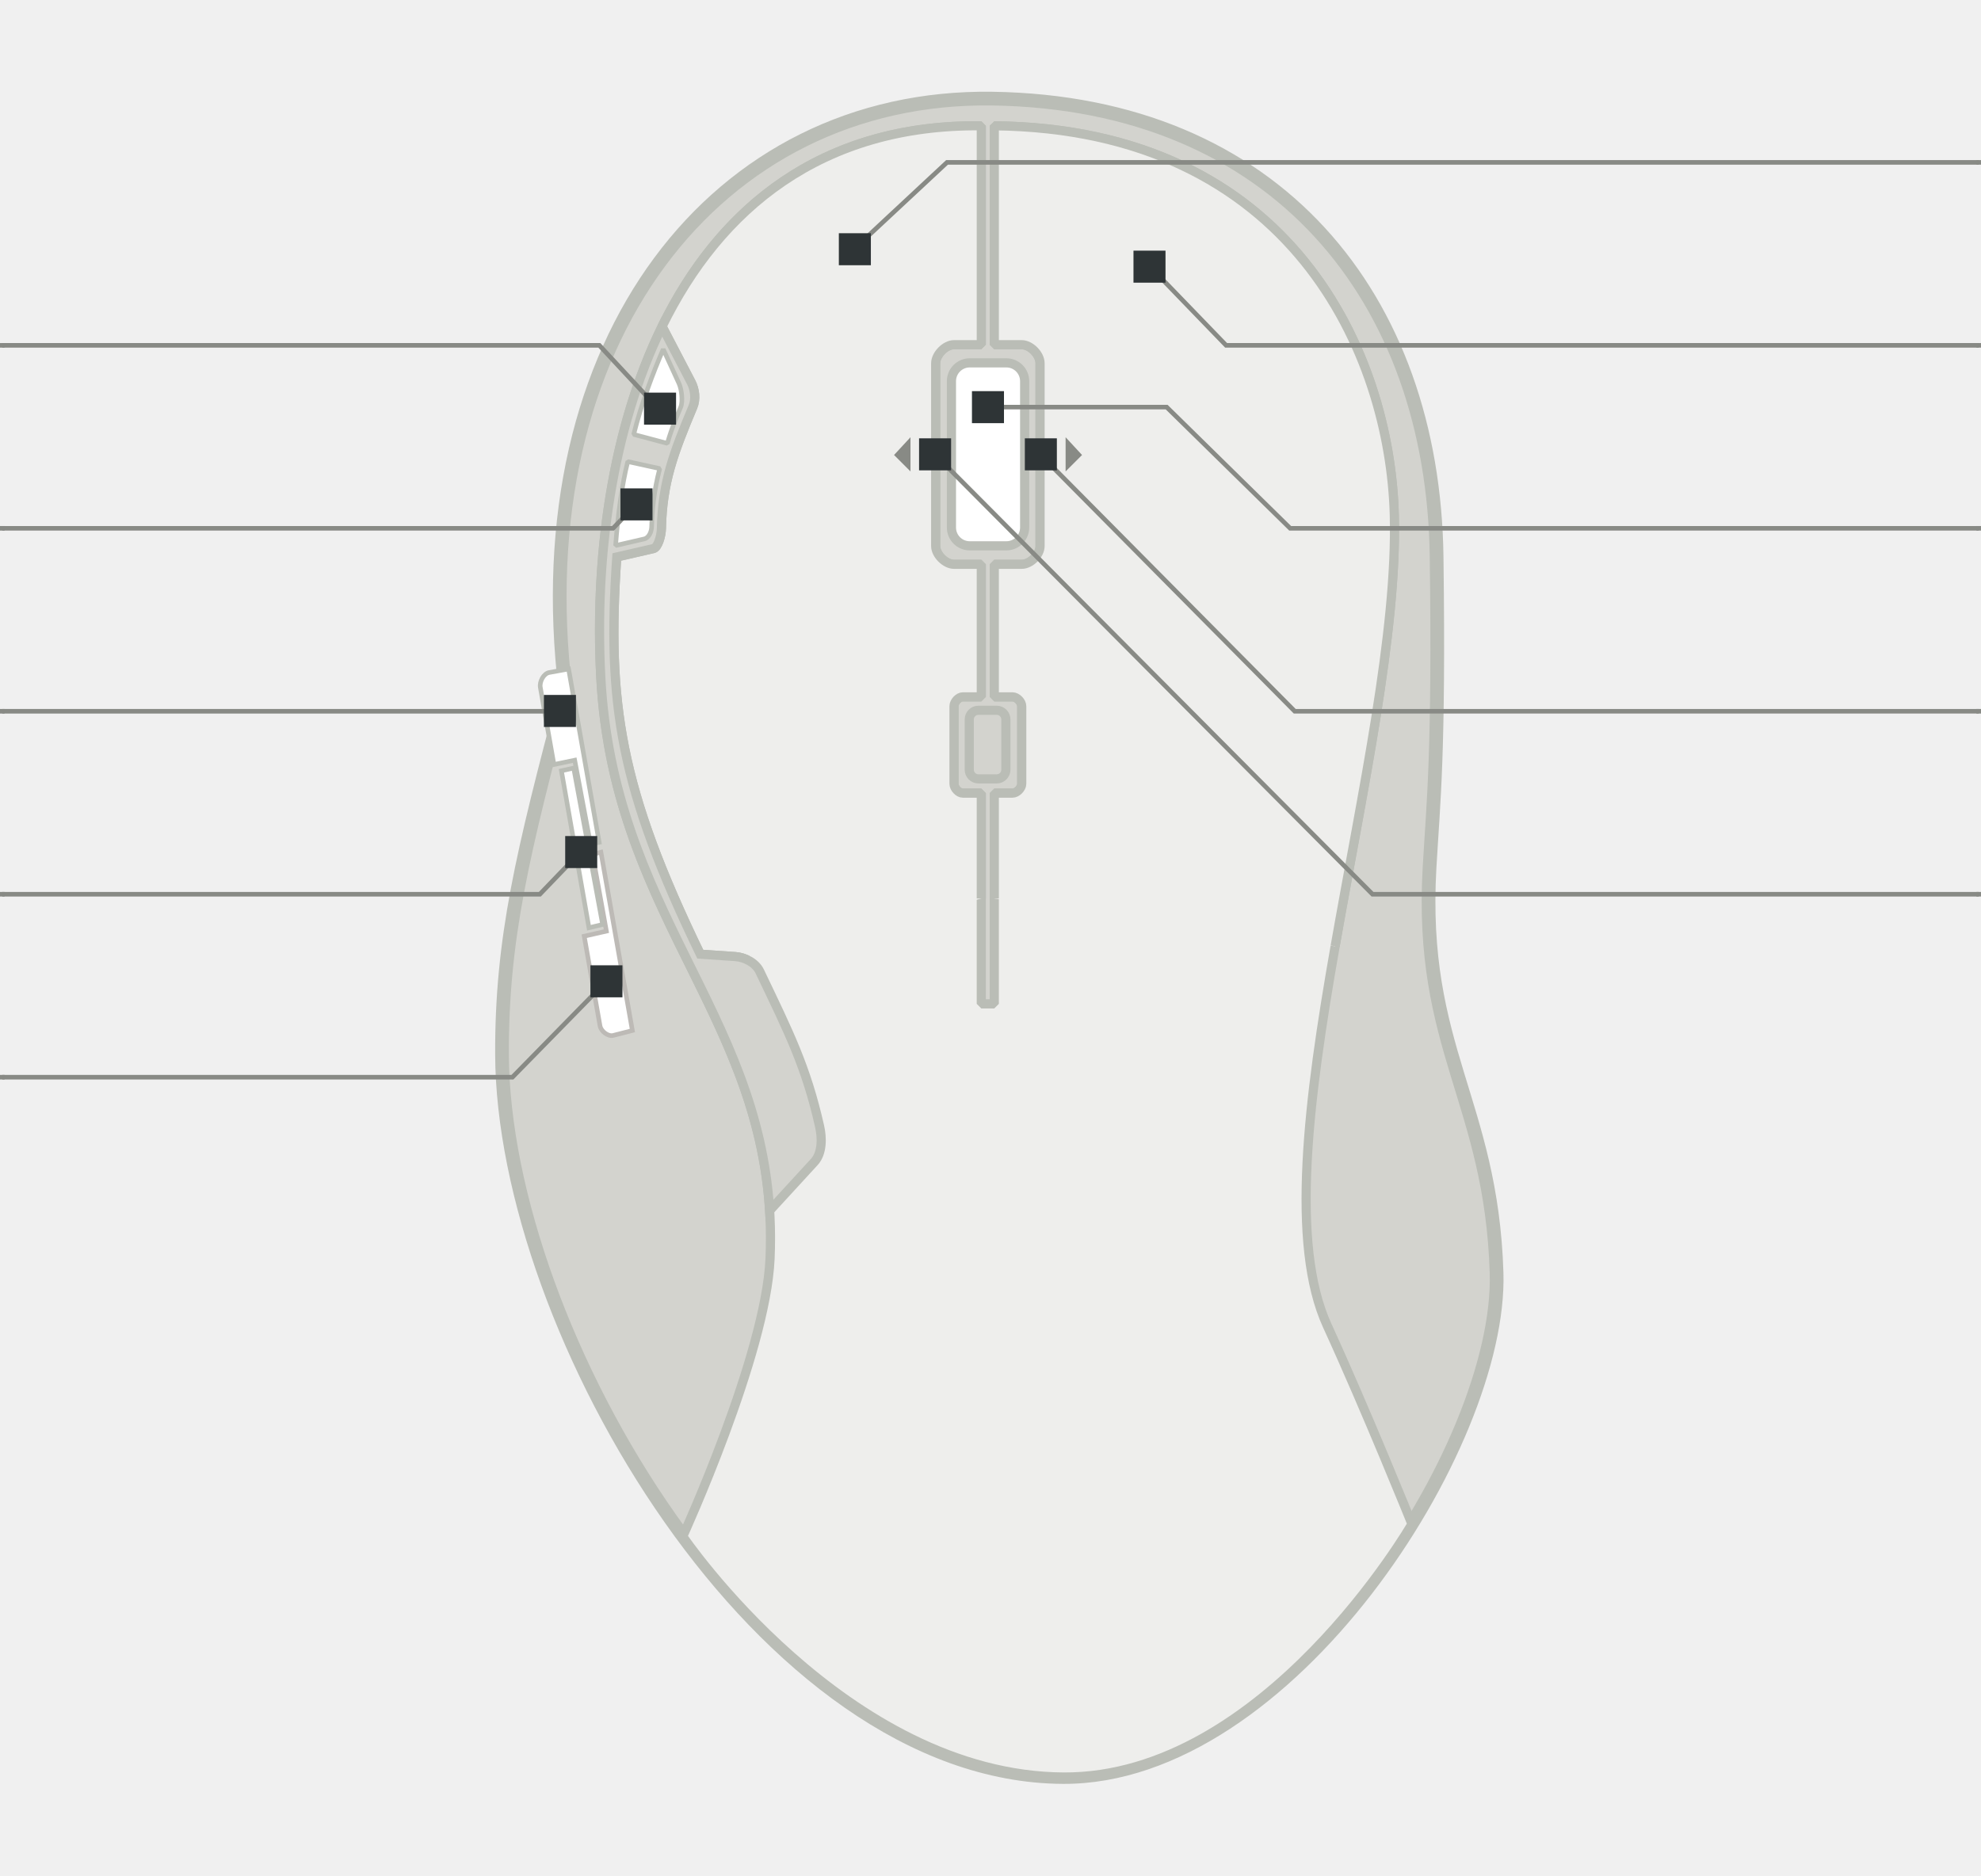
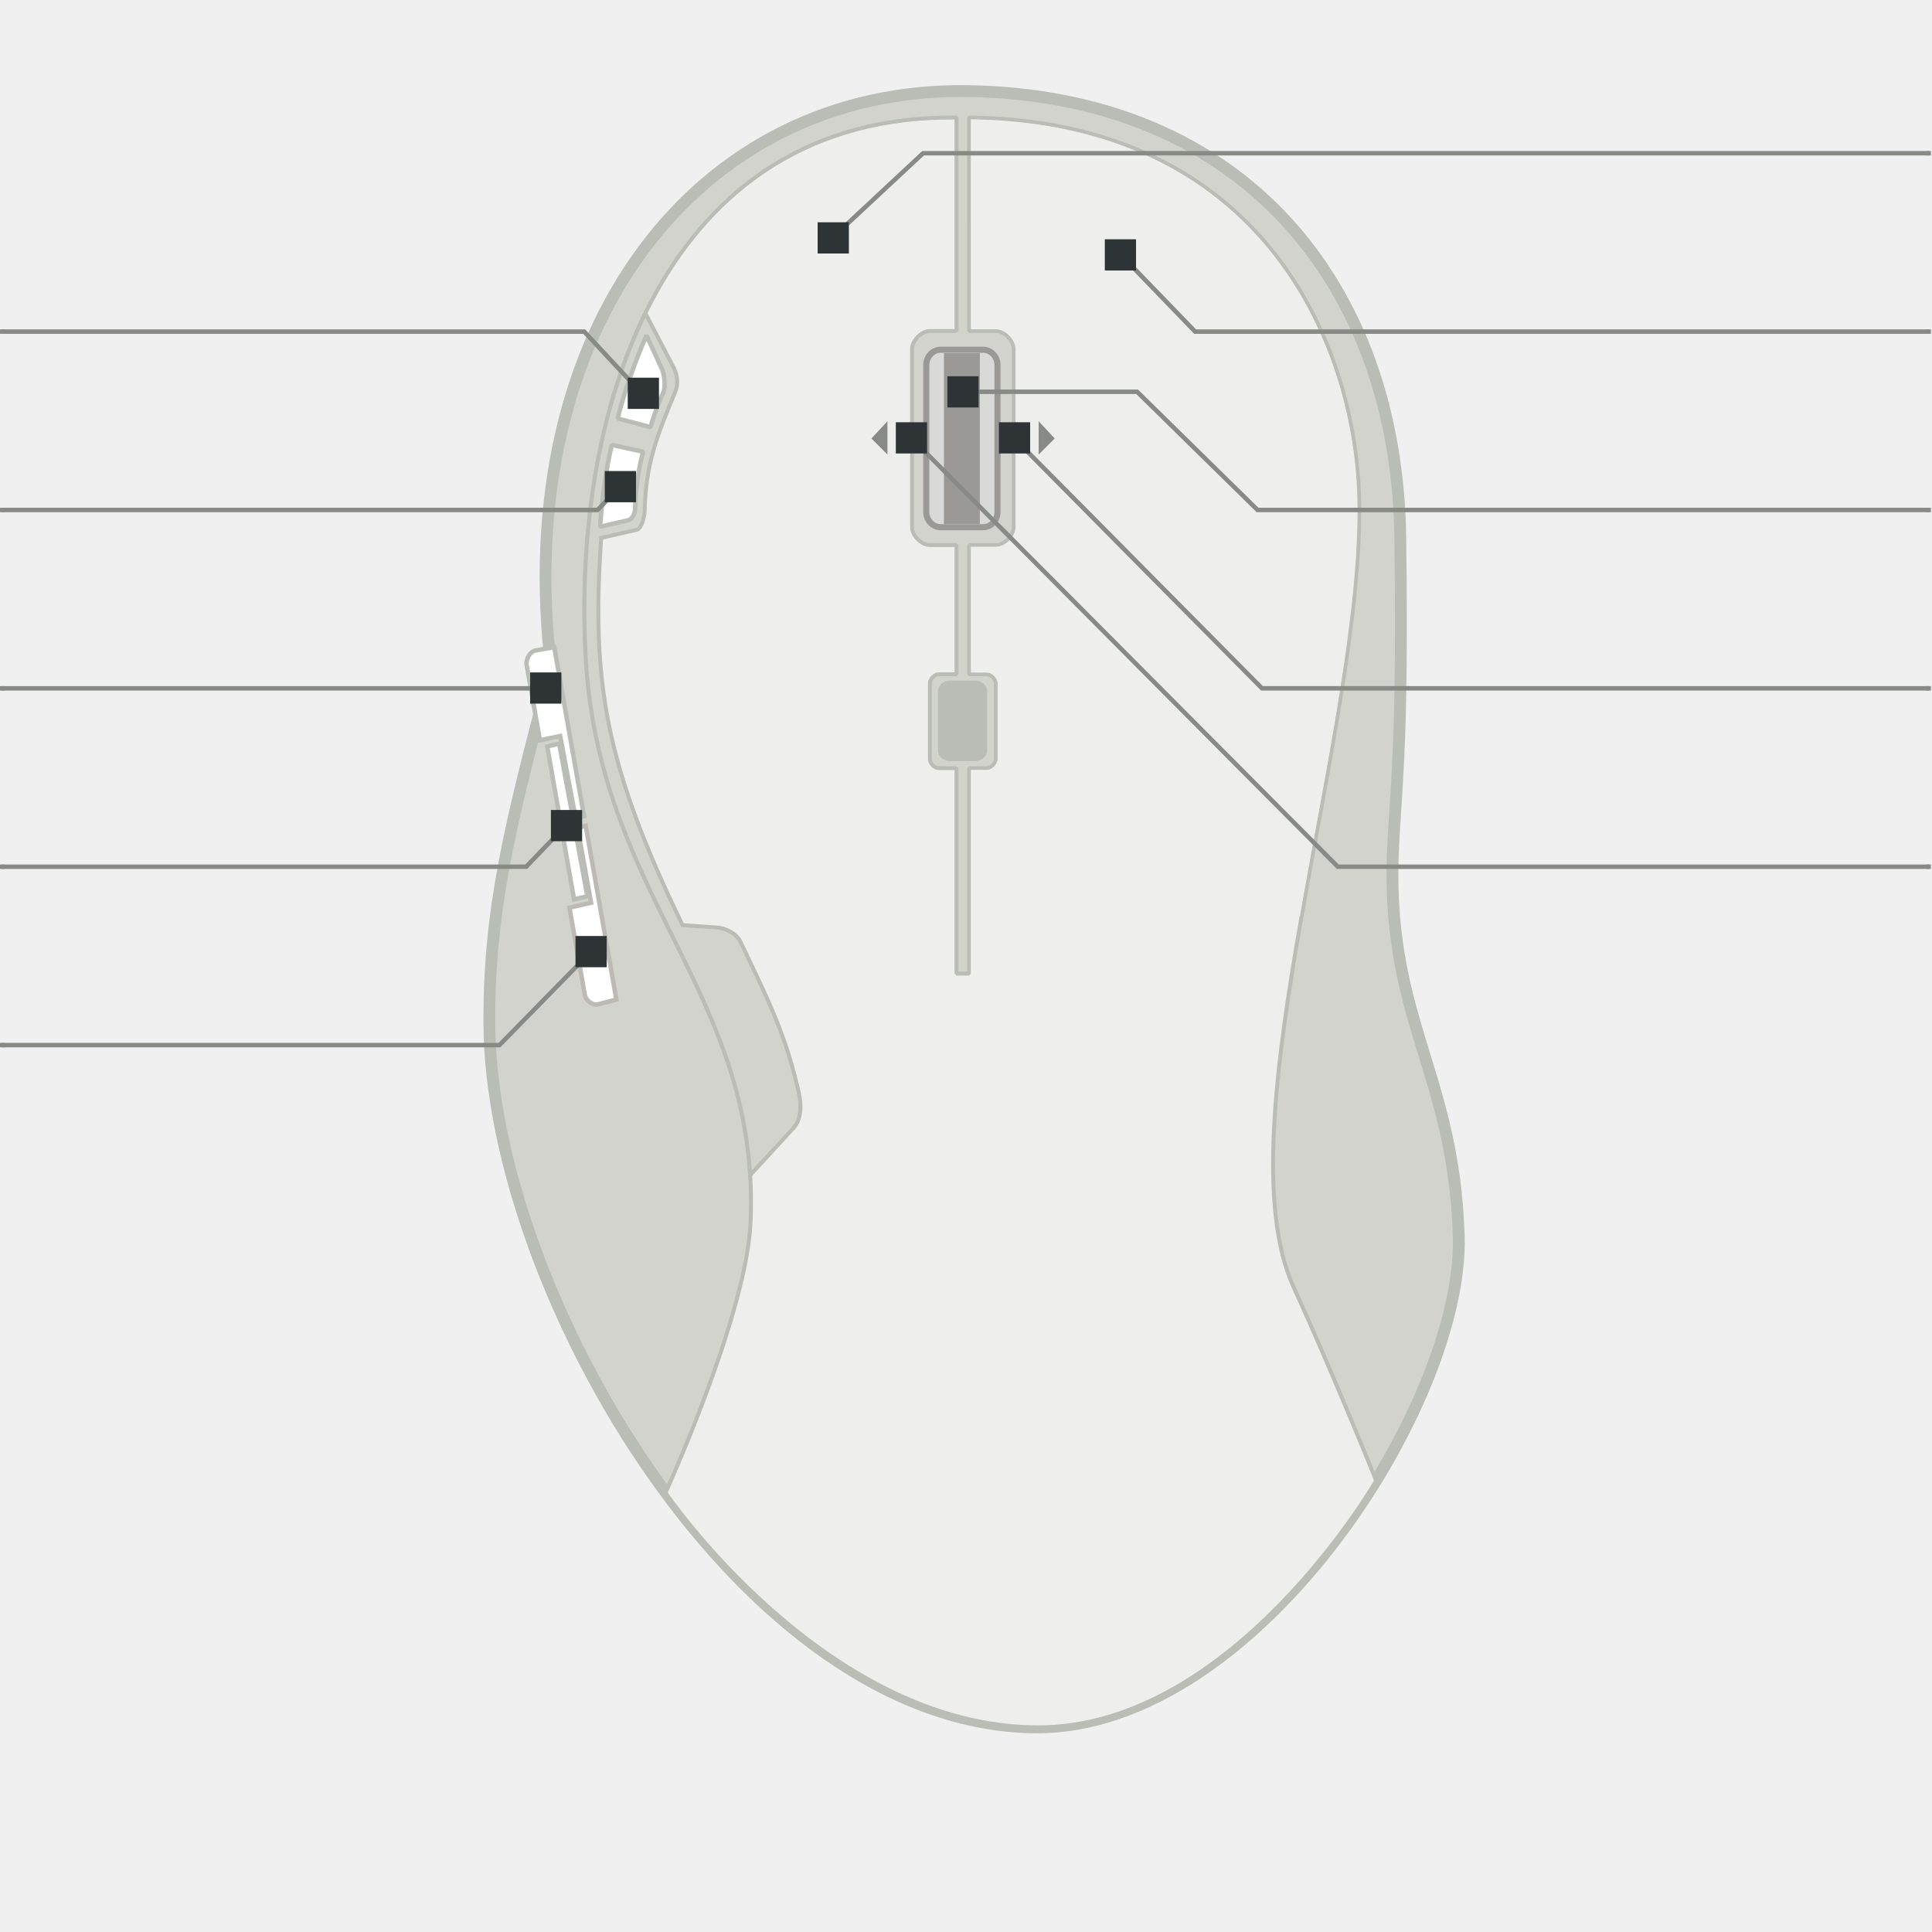
- <svg xmlns="http://www.w3.org/2000/svg" width="461.867" height="437.333" id="svg2" version="1.1" viewBox="0 0 433 410">
+ <svg xmlns="http://www.w3.org/2000/svg" width="490" height="490" id="svg2" version="1.1" viewBox="0 0 459.375 459.375">
  <style id="style5346" />
  <defs id="defs4" />
  <g id="Device" transform="translate(-39.4849,-592.9855)" style="display:inline">
-     <path style="fill:#d3d3ce;fill-opacity:1;stroke:#babdb6;stroke-width:3;stroke-linecap:butt;stroke-linejoin:miter;stroke-miterlimit:4;stroke-dasharray:none;stroke-opacity:1" d="m 256.366,614.547 c 62.084,0.898 96.399,43.636 97.13,100.214 0.558,43.174 -0.719,53.46 -1.542,67.837 -2.267,39.591 13.495,51.189 14.647,88.651 1.158,37.663 -45.587,110.52 -94.818,110.235 -65.629,-0.379 -122.383,-97.816 -122.569,-158.03 -0.078,-25.235 4.461,-43.801 13.876,-79.4 -9.232,-76.551 33.03,-130.379 93.276,-129.507 z" id="path3154" />
-     <path style="fill:#eeeeec;fill-opacity:1;stroke:#babdb6;stroke-width:2;stroke-linecap:butt;stroke-linejoin:bevel;stroke-miterlimit:4;stroke-dasharray:none;stroke-opacity:1" d="m 256.812,620.486 c 65.066,0.698 86.464,49.927 87.433,85.025 1.407,50.923 -31.008,141.576 -14.647,177.302 8.52,18.602 18.501,43.362 18.501,43.362 0,0 -32.073,55.552 -76.124,55.31 -47.759,-0.262 -83.255,-52.612 -83.255,-52.612 0,0 18.174,-39.756 19.079,-60.707 2.212,-51.208 -34.118,-72.311 -37.002,-127.195 -2.921,-55.573 17.508,-121.19 83.176,-120.485 v 47.861 h -5.966 c -1.888,0 -4.005,2.175 -4.005,4.062 v 39.961 c 0,1.869 2.136,3.984 4.005,3.984 h 5.966 v 28.98 h -4.033 c -0.938,0 -1.933,1.106 -1.933,2.044 v 16.96 c 0,0.938 0.996,2.044 1.933,2.044 h 4.033 v 46.072 h 2.838 v -46.072 h 3.984 c 0.957,0 2.016,-1.087 2.016,-2.044 V 747.378 c 0,-0.957 -1.059,-2.044 -2.016,-2.044 h -3.984 v -28.98 h 6.001 c 1.887,0 4.005,-2.097 4.005,-3.984 v -39.961 c 0,-1.906 -2.099,-4.062 -4.005,-4.062 h -6.001 z" id="path3156" />
-     <path style="fill:#eeeeec;fill-opacity:1;stroke:#babdb6;stroke-width:2.133;stroke-linecap:butt;stroke-linejoin:bevel;stroke-miterlimit:4;stroke-dasharray:none;stroke-opacity:1" d="m 228.789,209.527 v -24.57 h -4.303 c -1,0 -2.062,-1.181 -2.062,-2.182 v -18.09 c 0,-1 1.062,-2.18 2.062,-2.18 h 4.303 v -30.912 h -6.365 c -1.994,0 -4.271,-2.256 -4.271,-4.25 v -42.625 c 0,-2.014 2.258,-4.334 4.271,-4.334 h 6.365 V 29.334 C 191.438,28.933 167.811,48.65 154.361,76.129 l 6.781,13.012 c 0.883,1.695 1.151,3.956 0.412,5.719 -4.489,10.703 -7.116,17.605 -7.346,28.385 -0.037,1.736 -0.811,4.427 -1.867,4.682 l -8.539,1.961 c -2.346,34.226 0.788,54.037 19.465,92.625 l 8.174,0.561 c 0.949,0.065 1.95,0.351 2.865,0.803" transform="matrix(0.9375,0,0,0.9375,39.4849,592.9855)" id="button0" />
-     <path id="button1" d="m 256.812,789.418 v -23.036 h 3.984 c 0.957,0 2.016,-1.087 2.016,-2.044 V 747.378 c 0,-0.957 -1.059,-2.044 -2.016,-2.044 h -3.984 v -28.98 h 6.001 c 1.887,0 4.005,-2.097 4.005,-3.984 v -39.961 c 0,-1.906 -2.099,-4.062 -4.005,-4.062 h -6.001 v -47.861 c 65.066,0.698 86.464,49.927 87.433,85.025 0.703,25.462 -7.049,60.856 -12.931,94.35" style="fill:#eeeeec;fill-opacity:1;stroke:#babdb6;stroke-width:2;stroke-linecap:butt;stroke-linejoin:bevel;stroke-miterlimit:4;stroke-dasharray:none;stroke-opacity:1" />
-     <path style="fill:#d3d3ce;fill-opacity:1;stroke:#babdb6;stroke-width:2.133;stroke-linecap:butt;stroke-linejoin:miter;stroke-miterlimit:4;stroke-dasharray:none;stroke-opacity:1" d="m 154.361,76.129 c -11.773,24.053 -15.747,54.054 -14.293,81.723 2.857,54.368 36.477,77.664 39.367,124.461 l 10.406,-11.336 c 1.893,-2.063 1.863,-5.575 1.248,-8.307 -3.129,-13.888 -7.083,-21.762 -13.971,-36.164 -0.954,-1.995 -3.471,-3.282 -5.678,-3.434 l -8.174,-0.561 C 144.59,183.924 141.458,164.113 143.803,129.887 l 8.538,-1.962 c 1.056,-0.255 1.83,-2.945 1.867,-4.682 0.23,-10.779 2.857,-17.682 7.346,-28.385 0.739,-1.762 0.471,-4.024 -0.412,-5.719 z" transform="matrix(0.9375,0,0,0.9375,39.4849,592.9855)" id="path4640" />
-     <rect style="fill:#ffffff;fill-opacity:1;stroke:#babdb6;stroke-width:2;stroke-linecap:round;stroke-linejoin:bevel;stroke-miterlimit:4;stroke-dasharray:none;stroke-opacity:1" id="button2" width="16" height="40" x="247.448" y="672.315" rx="4" ry="4" />
-     <rect style="fill:#d3d3ce;fill-opacity:1;stroke:#babdb6;stroke-width:2;stroke-linecap:round;stroke-linejoin:bevel;stroke-miterlimit:4;stroke-dasharray:none;stroke-opacity:1" id="rect4644" width="8" height="15" x="251.344" y="748.268" rx="2" ry="2" />
-     <path style="fill:#ffffff;fill-opacity:1;stroke:#babdb6;stroke-width:1px;stroke-linecap:butt;stroke-linejoin:bevel;stroke-opacity:1" d="m 184.455,669.338 c -2.232,5.124 -4.805,11.953 -6.461,18.62 l 7.357,1.957 c 1.037,-3.577 2.03,-5.757 2.918,-7.914 0.52,-1.264 0.205,-3.92 -0.381,-5.194 z" id="button8" />
-     <path style="fill:#ffffff;fill-opacity:1;stroke:#babdb6;stroke-width:1px;stroke-linecap:butt;stroke-linejoin:bevel;stroke-opacity:1" d="m 174.039,712.253 c 0.521,-6.802 1.393,-13.371 2.656,-18.359 l 6.995,1.533 c -1.258,4.823 -1.667,8.89 -1.774,12.751 -0.029,1.059 -0.595,2.392 -1.627,2.631 z" id="button9" />
-     <path style="fill:#ffffff;fill-opacity:1;stroke:#babdb6;stroke-width:1px;stroke-linecap:butt;stroke-linejoin:miter;stroke-opacity:1" d="m 159.551,740.005 c -1.248,0.226 -2.183,2.009 -1.963,3.258 l 2.973,16.863 4.538,-0.947 3.46,18.36 1.894,-0.396 -6.683,-37.902 z" id="button4" />
-     <path style="fill:#ffffff;fill-opacity:1;stroke:#bdbab6;stroke-width:1px;stroke-linecap:butt;stroke-linejoin:miter;stroke-opacity:1" d="m 169.001,779.766 1.832,-0.467 6.873,38.981 -4.175,1.072 c -1.152,0.296 -2.689,-0.914 -2.896,-2.085 l -3.457,-19.607 4.852,-1.103 z" id="button3" />
-     <path style="fill:#ffffff;fill-opacity:1;stroke:#babdb6;stroke-width:1px;stroke-linecap:butt;stroke-linejoin:miter;stroke-opacity:1" d="m 162.197,761.501 6.018,34.313 2.994,-0.714 -3.778,-20.44 -2.549,-13.768 z" id="button5" />
-     <path style="color:#000000;display:inline;overflow:visible;opacity:1;vector-effect:none;fill:#888a85;fill-opacity:1;stroke:none;stroke-width:0.938;stroke-linecap:butt;stroke-linejoin:bevel;stroke-miterlimit:4;stroke-dasharray:none;stroke-dashoffset:0;stroke-opacity:1;marker:none;marker-start:none;marker-mid:none;marker-end:none;paint-order:normal" d="m 238.495,688.576 v 7.477 l -3.594,-3.594 z" id="button6" />
-     <path id="button7" d="m 272.401,688.576 v 7.477 l 3.594,-3.594 z" style="color:#000000;display:inline;overflow:visible;opacity:1;vector-effect:none;fill:#888a85;fill-opacity:1;stroke:none;stroke-width:0.938;stroke-linecap:butt;stroke-linejoin:bevel;stroke-miterlimit:4;stroke-dasharray:none;stroke-dashoffset:0;stroke-opacity:1;marker:none;marker-start:none;marker-mid:none;marker-end:none;paint-order:normal" />
+     <path style="fill:#d3d3ce;fill-opacity:1;stroke:#babdb6;stroke-width:2.812;stroke-linecap:butt;stroke-linejoin:miter;stroke-miterlimit:4;stroke-dasharray:none;stroke-opacity:1" d="m 269.446,614.639 c 65.829,0.952 102.214,46.268 102.989,106.258 0.591,45.777 -0.762,56.684 -1.635,71.929 -2.403,41.978 14.309,54.276 15.53,93.998 1.228,39.934 -48.336,117.185 -100.536,116.884 -69.587,-0.402 -129.764,-103.715 -129.962,-167.561 -0.083,-26.757 4.731,-46.442 14.713,-84.189 -9.789,-81.168 35.022,-138.242 98.902,-137.318 z" id="path3154" />
+     <path style="fill:#eeeeec;fill-opacity:1;stroke:#babdb6;stroke-width:0.937;stroke-linecap:butt;stroke-linejoin:bevel;stroke-miterlimit:4;stroke-dasharray:none;stroke-opacity:1" d="m 269.92,620.935 c 68.99,0.74 91.678,52.938 92.706,90.153 1.492,53.995 -32.878,150.115 -15.53,187.995 9.033,19.724 19.617,45.977 19.617,45.977 0,0 -34.008,58.903 -80.715,58.646 -50.639,-0.278 -88.276,-55.785 -88.276,-55.785 0,0 19.27,-42.154 20.23,-64.368 2.346,-54.297 -36.175,-76.673 -39.234,-134.866 -3.097,-58.925 18.564,-128.499 88.192,-127.752 v 50.747 h -6.326 c -2.002,0 -4.247,2.306 -4.247,4.308 v 42.371 c 0,1.982 2.265,4.225 4.247,4.225 h 6.326 v 30.728 h -4.276 c -0.994,0 -2.05,1.173 -2.05,2.167 v 17.982 c 0,0.994 1.056,2.167 2.05,2.167 h 4.276 v 48.851 h 3.009 v -48.851 h 4.225 c 1.015,0 2.138,-1.152 2.138,-2.167 v -17.982 c 0,-1.015 -1.123,-2.167 -2.138,-2.167 h -4.225 v -30.728 h 6.363 c 2.001,0 4.247,-2.223 4.247,-4.225 V 675.99 c 0,-2.021 -2.226,-4.308 -4.247,-4.308 h -6.363 z" id="path3156" />
+     <path id="button0" style="fill:#eeeeec;fill-opacity:1;stroke:none;stroke-width:2.121;stroke-linecap:butt;stroke-linejoin:bevel;stroke-miterlimit:4;stroke-dasharray:none;stroke-opacity:1" d="m 266.367,621.49 c -36.506,-0.198 -59.571,19.04 -72.828,45.959 l 6.611,12.686 c 0.949,1.821 1.245,4.199 0.428,6.146 -4.459,10.632 -7.033,17.384 -7.26,28.016 -0.02,0.938 -0.227,2.071 -0.578,3.051 -0.175,0.49 -0.386,0.94 -0.648,1.312 -0.262,0.373 -0.585,0.698 -1.045,0.809 a 0.544,0.544 0 0 1 -0.006,0 l -8.086,1.857 c -2.268,33.627 0.845,53.158 19.184,91.115 l 7.803,0.535 c 0.995,0.068 2.016,0.365 2.961,0.818 l 53.465,11.33 v -48.951 h -3.732 c -0.711,0 -1.332,-0.383 -1.797,-0.883 -0.464,-0.499 -0.797,-1.138 -0.797,-1.828 v -17.982 c 0,-0.69 0.332,-1.327 0.797,-1.826 0.465,-0.499 1.086,-0.883 1.797,-0.883 h 3.732 v -29.643 h -5.783 c -1.196,0 -2.358,-0.639 -3.25,-1.525 -0.892,-0.886 -1.539,-2.044 -1.539,-3.242 v -42.371 c 0,-1.204 0.638,-2.379 1.527,-3.285 0.889,-0.906 2.052,-1.566 3.262,-1.566 h 5.783 z" />
+     <path style="fill:#d3d3ce;fill-opacity:1;stroke:#babdb6;stroke-width:0.937;stroke-linecap:butt;stroke-linejoin:miter;stroke-miterlimit:4;stroke-dasharray:none;stroke-opacity:1" d="m 192.927,667.452 c -11.703,23.91 -15.653,53.732 -14.208,81.236 2.84,54.044 36.26,77.202 39.133,123.719 l 10.344,-11.268 c 1.882,-2.051 1.852,-5.542 1.241,-8.257 -3.11,-13.805 -7.041,-21.633 -13.887,-35.949 -0.949,-1.983 -3.45,-3.263 -5.644,-3.413 l -8.125,-0.557 c -18.566,-38.358 -21.68,-58.051 -19.348,-92.073 l 8.487,-1.95 c 1.05,-0.253 1.819,-2.928 1.856,-4.654 0.228,-10.715 2.84,-17.576 7.302,-28.216 0.735,-1.752 0.468,-4 -0.41,-5.685 z" id="path4640" />
+     <path id="button1" style="fill:#eeeeec;fill-opacity:1;stroke:none;stroke-width:2.121;stroke-linecap:butt;stroke-linejoin:bevel;stroke-miterlimit:4;stroke-dasharray:none;stroke-opacity:1" d="m 270.33,621.359 v 49.912 h 5.953 c 1.165,0 2.306,0.635 3.174,1.52 0.868,0.885 1.482,2.038 1.482,3.199 v 42.371 c 0,1.154 -0.623,2.287 -1.494,3.152 -0.871,0.866 -2.01,1.482 -3.162,1.482 h -5.953 v 29.908 h 3.814 c 0.662,0 1.275,0.351 1.742,0.826 0.467,0.475 0.807,1.091 0.807,1.75 v 17.982 c 0,0.659 -0.34,1.277 -0.807,1.752 -0.467,0.475 -1.08,0.826 -1.742,0.826 h -3.814 v 49.264 l 78.234,-14.527 c 6.233,-35.444 14.394,-72.844 13.652,-99.678 -0.512,-18.53 -6.422,-40.802 -20.775,-58.508 -14.295,-17.633 -36.955,-30.761 -71.111,-31.232 z" />
+     <rect style="fill:#babdb6;fill-opacity:1;stroke:none;stroke-width:2.735;stroke-linecap:round;stroke-linejoin:bevel;stroke-miterlimit:4;stroke-dasharray:none;stroke-opacity:1" id="rect4644" width="11.707" height="19.162" x="262.509" y="754.796" rx="2.927" ry="2.555" />
+     <path style="fill:#ffffff;fill-opacity:1;stroke:#babdb6;stroke-width:1.06px;stroke-linecap:butt;stroke-linejoin:bevel;stroke-opacity:1" d="m 193.199,672.733 c -2.367,5.433 -5.095,12.674 -6.851,19.743 l 7.801,2.075 c 1.1,-3.793 2.153,-6.104 3.094,-8.391 0.552,-1.34 0.217,-4.156 -0.404,-5.507 z" id="button8" />
+     <path style="fill:#ffffff;fill-opacity:1;stroke:#babdb6;stroke-width:1.06px;stroke-linecap:butt;stroke-linejoin:bevel;stroke-opacity:1" d="m 182.154,718.237 c 0.552,-7.212 1.477,-14.177 2.816,-19.467 l 7.417,1.625 c -1.334,5.113 -1.767,9.426 -1.881,13.52 -0.031,1.123 -0.63,2.536 -1.725,2.789 z" id="button9" />
+     <path style="fill:#ffffff;fill-opacity:1;stroke:#babdb6;stroke-width:1.06px;stroke-linecap:butt;stroke-linejoin:miter;stroke-opacity:1" d="m 166.792,747.663 c -1.323,0.239 -2.315,2.13 -2.082,3.454 l 3.153,17.88 4.811,-1.004 3.669,19.468 2.009,-0.419 -7.086,-40.188 z" id="button4" />
+     <path style="fill:#ffffff;fill-opacity:1;stroke:#bdbab6;stroke-width:1.06px;stroke-linecap:butt;stroke-linejoin:miter;stroke-opacity:1" d="m 176.812,789.821 1.943,-0.495 7.288,41.332 -4.426,1.137 c -1.222,0.314 -2.851,-0.969 -3.07,-2.211 l -3.666,-20.79 5.145,-1.17 z" id="button3" />
+     <path style="fill:#ffffff;fill-opacity:1;stroke:#babdb6;stroke-width:1.06px;stroke-linecap:butt;stroke-linejoin:miter;stroke-opacity:1" d="m 169.598,770.455 6.381,36.382 3.174,-0.757 -4.006,-21.673 -2.702,-14.598 z" id="button5" />
+     <path style="color:#000000;display:inline;overflow:visible;opacity:1;vector-effect:none;fill:#888a85;fill-opacity:1;stroke:none;stroke-width:0.994;stroke-linecap:butt;stroke-linejoin:bevel;stroke-miterlimit:4;stroke-dasharray:none;stroke-dashoffset:0;stroke-opacity:1;marker:none;marker-start:none;marker-mid:none;marker-end:none;paint-order:normal" d="m 250.497,693.132 v 7.928 l -3.81,-3.81 z" id="button6" />
+     <path id="button7" d="m 286.449,693.132 v 7.928 l 3.81,-3.81 z" style="color:#000000;display:inline;overflow:visible;opacity:1;vector-effect:none;fill:#888a85;fill-opacity:1;stroke:none;stroke-width:0.994;stroke-linecap:butt;stroke-linejoin:bevel;stroke-miterlimit:4;stroke-dasharray:none;stroke-dashoffset:0;stroke-opacity:1;marker:none;marker-start:none;marker-mid:none;marker-end:none;paint-order:normal" />
+     <rect style="display:inline;fill:#d9dad7;fill-opacity:1;stroke:#9a9996;stroke-width:1.453;stroke-miterlimit:4;stroke-dasharray:none;stroke-opacity:1" id="button2-3" width="16.932" height="42.2" x="259.729" y="676.142" ry="3.651" rx="3.434" />
+     <rect style="font-variation-settings:normal;display:inline;vector-effect:none;fill:#9a9996;fill-opacity:1;stroke:none;stroke-width:1.303;stroke-linecap:butt;stroke-linejoin:miter;stroke-miterlimit:4;stroke-dasharray:none;stroke-dashoffset:0;stroke-opacity:1;-inkscape-stroke:none;stop-color:#000000" id="rect4307" width="8.55" height="40.626" x="263.92" y="676.947" rx="0" ry="0" />
  </g>
  <g id="Buttons" style="display:inline" transform="translate(-39.4849,-52.62302)">
-     <g id="button8-path">
+     <g id="button8-path" transform="matrix(1.060312,0,0,1.060312,-2.381416,-4.383152)">
      <path id="path5328" d="M 183.47,142.07 170.485,128.123 H 40.485" style="fill:none;stroke:#888a85;stroke-width:1px;stroke-linecap:square;stroke-linejoin:miter;stroke-opacity:1" />
      <rect style="color:#000000;display:inline;overflow:visible;fill:#2e3436;fill-opacity:1;stroke:none;stroke-width:2;marker:none" id="rect968-0" width="7" height="7" x="180.255" y="138.461" />
      <rect y="127.623" x="39.485" height="1" width="1" id="button8-leader" style="text-align:end;fill:#888a85;fill-opacity:1;stroke:none" />
    </g>
-     <g id="button3-path">
+     <g id="button3-path" transform="matrix(1.060312,0,0,1.060312,-2.381416,-4.383152)">
      <path id="path5338" d="m 171.875,267.312 -20.39,20.811 H 40.485" style="fill:none;stroke:#888a85;stroke-width:1px;stroke-linecap:square;stroke-linejoin:miter;stroke-opacity:1" />
      <rect style="color:#000000;display:inline;overflow:visible;fill:#2e3436;fill-opacity:1;stroke:none;stroke-width:2;marker:none" id="rect968-4" width="7" height="7" x="168.537" y="263.66" />
      <rect transform="translate(39.4849,52.6745)" y="234.949" x="0" height="1" width="1" id="button3-leader" style="text-align:end;fill:#888a85;fill-opacity:1;stroke:none" />
    </g>
-     <g id="button5-path">
+     <g id="button5-path" transform="matrix(1.060312,0,0,1.060312,-2.381416,-4.383152)">
      <path id="path5334" d="m 166.543,238.697 -9.058,9.426 H 40.485" style="fill:none;stroke:#888a85;stroke-width:1px;stroke-linecap:square;stroke-linejoin:miter;stroke-opacity:1" />
      <rect style="color:#000000;display:inline;overflow:visible;fill:#2e3436;fill-opacity:1;stroke:none;stroke-width:2;marker:none" id="rect968-3" width="7" height="7" x="163.024" y="235.402" />
      <rect transform="translate(39.4849,52.6745)" y="194.949" x="0" height="1" width="1" id="button5-leader" style="text-align:end;fill:#888a85;fill-opacity:1;stroke:none" />
    </g>
-     <g id="button4-path">
+     <g id="button4-path" transform="matrix(1.060312,0,0,1.060312,-2.381416,-4.383152)">
      <path id="path5332" d="M 161.485,208.123 H 40.485" style="fill:none;stroke:#888a85;stroke-width:1px;stroke-linecap:square;stroke-linejoin:miter;stroke-opacity:1" />
      <rect style="color:#000000;display:inline;overflow:visible;fill:#2e3436;fill-opacity:1;stroke:none;stroke-width:2;marker:none" id="rect968-68" width="7" height="7" x="158.372" y="204.553" />
      <rect transform="translate(39.4849,52.6745)" y="154.949" x="0" height="1" width="1" id="button4-leader" style="text-align:end;fill:#888a85;fill-opacity:1;stroke:none" />
    </g>
-     <g id="button9-path">
+     <g id="button9-path" transform="matrix(1.060312,0,0,1.060312,-2.381416,-4.383152)">
      <path id="path5330" d="m 178.428,162.969 -4.943,5.154 H 40.485" style="fill:none;stroke:#888a85;stroke-width:1px;stroke-linecap:square;stroke-linejoin:miter;stroke-opacity:1" />
      <rect style="color:#000000;display:inline;overflow:visible;fill:#2e3436;fill-opacity:1;stroke:none;stroke-width:2;marker:none" id="rect968-99" width="7" height="7" x="175.108" y="159.393" />
      <rect transform="translate(39.4849,52.6745)" y="114.949" x="0" height="1" width="1" id="button9-leader" style="text-align:end;fill:#888a85;fill-opacity:1;stroke:none" />
    </g>
-     <g id="button6-path">
+     <g id="button6-path" transform="matrix(1.060312,0,0,1.060312,-2.381416,-4.383152)">
      <path id="path5324" d="m 244.485,152.623 95,95.5 132,-2e-5" style="fill:none;stroke:#888a85;stroke-width:1px;stroke-linecap:square;stroke-linejoin:miter;stroke-opacity:1" />
      <rect style="color:#000000;display:inline;overflow:visible;fill:#2e3436;fill-opacity:1;stroke:none;stroke-width:2;marker:none" id="rect968-5" width="7" height="7" x="240.373" y="148.452" />
      <rect transform="translate(39.4849,52.62302)" y="195" x="432" height="1" width="1" id="button6-leader" style="text-align:start;fill:#888a85;fill-opacity:1;stroke:none" />
    </g>
-     <g id="button7-path">
+     <g id="button7-path" transform="matrix(1.060312,0,0,1.060312,-2.381416,-4.383152)">
      <path id="path5322" d="m 267.485,152.623 55,55.5 149,-1e-5" style="fill:none;stroke:#888a85;stroke-width:1px;stroke-linecap:square;stroke-linejoin:miter;stroke-opacity:1" />
      <rect style="color:#000000;display:inline;overflow:visible;fill:#2e3436;fill-opacity:1;stroke:none;stroke-width:2;marker:none" id="rect968-1" width="7" height="7" x="263.491" y="148.452" />
      <rect transform="translate(39.4849,52.62302)" y="155" x="432" height="1" width="1" id="button7-leader" style="text-align:start;fill:#888a85;fill-opacity:1;stroke:none" />
    </g>
-     <g id="button2-path">
+     <g id="button2-path" transform="matrix(1.060312,0,0,1.060312,-2.381416,-4.383152)">
      <path id="path5326" d="m 255.485,141.623 h 39 l 27,26.5 150,-1e-5" style="fill:none;stroke:#888a85;stroke-width:1px;stroke-linecap:square;stroke-linejoin:miter;stroke-opacity:1" />
      <rect style="color:#000000;display:inline;overflow:visible;fill:#2e3436;fill-opacity:1;stroke:none;stroke-width:2;marker:none" id="rect968-6" width="7" height="7" x="251.932" y="138.135" />
      <rect transform="translate(39.4849,52.62302)" y="115" x="432" height="1" width="1" id="button2-leader" style="text-align:start;fill:#888a85;fill-opacity:1;stroke:none" />
    </g>
-     <g id="button1-path">
+     <g id="button1-path" transform="matrix(1.060312,0,0,1.060312,-2.381416,-4.383152)">
      <path id="path5320" d="m 290.625,110.672 16.86,17.451 h 164" style="fill:none;stroke:#888a85;stroke-width:1px;stroke-linecap:square;stroke-linejoin:miter;stroke-opacity:1" />
      <rect style="color:#000000;display:inline;overflow:visible;fill:#2e3436;fill-opacity:1;stroke:none;stroke-width:2;marker:none" id="rect968-9" width="7" height="7" x="287.237" y="107.422" />
      <rect transform="translate(39.4849,52.62302)" y="75" x="432" height="1" width="1" id="button1-leader" style="text-align:start;fill:#888a85;fill-opacity:1;stroke:none" />
    </g>
-     <g id="button0-path">
+     <g id="button0-path" transform="matrix(1.060312,0,0,1.060312,-2.381416,-4.383152)">
      <path id="path5318" d="M 226.274,106.96 246.485,88.123 h 225" style="fill:none;stroke:#888a85;stroke-width:1px;stroke-linecap:square;stroke-linejoin:miter;stroke-opacity:1" />
      <rect style="color:#000000;display:inline;overflow:visible;fill:#2e3436;fill-opacity:1;stroke:none;stroke-width:2;marker:none" id="rect968" width="7" height="7" x="222.837" y="103.61" />
      <rect transform="translate(39.4849,52.62302)" y="35" x="432" height="1" width="1" id="button0-leader" style="text-align:start;fill:#888a85;fill-opacity:1;stroke:none" />
    </g>
  </g>
  <g id="LEDs" />
</svg>
